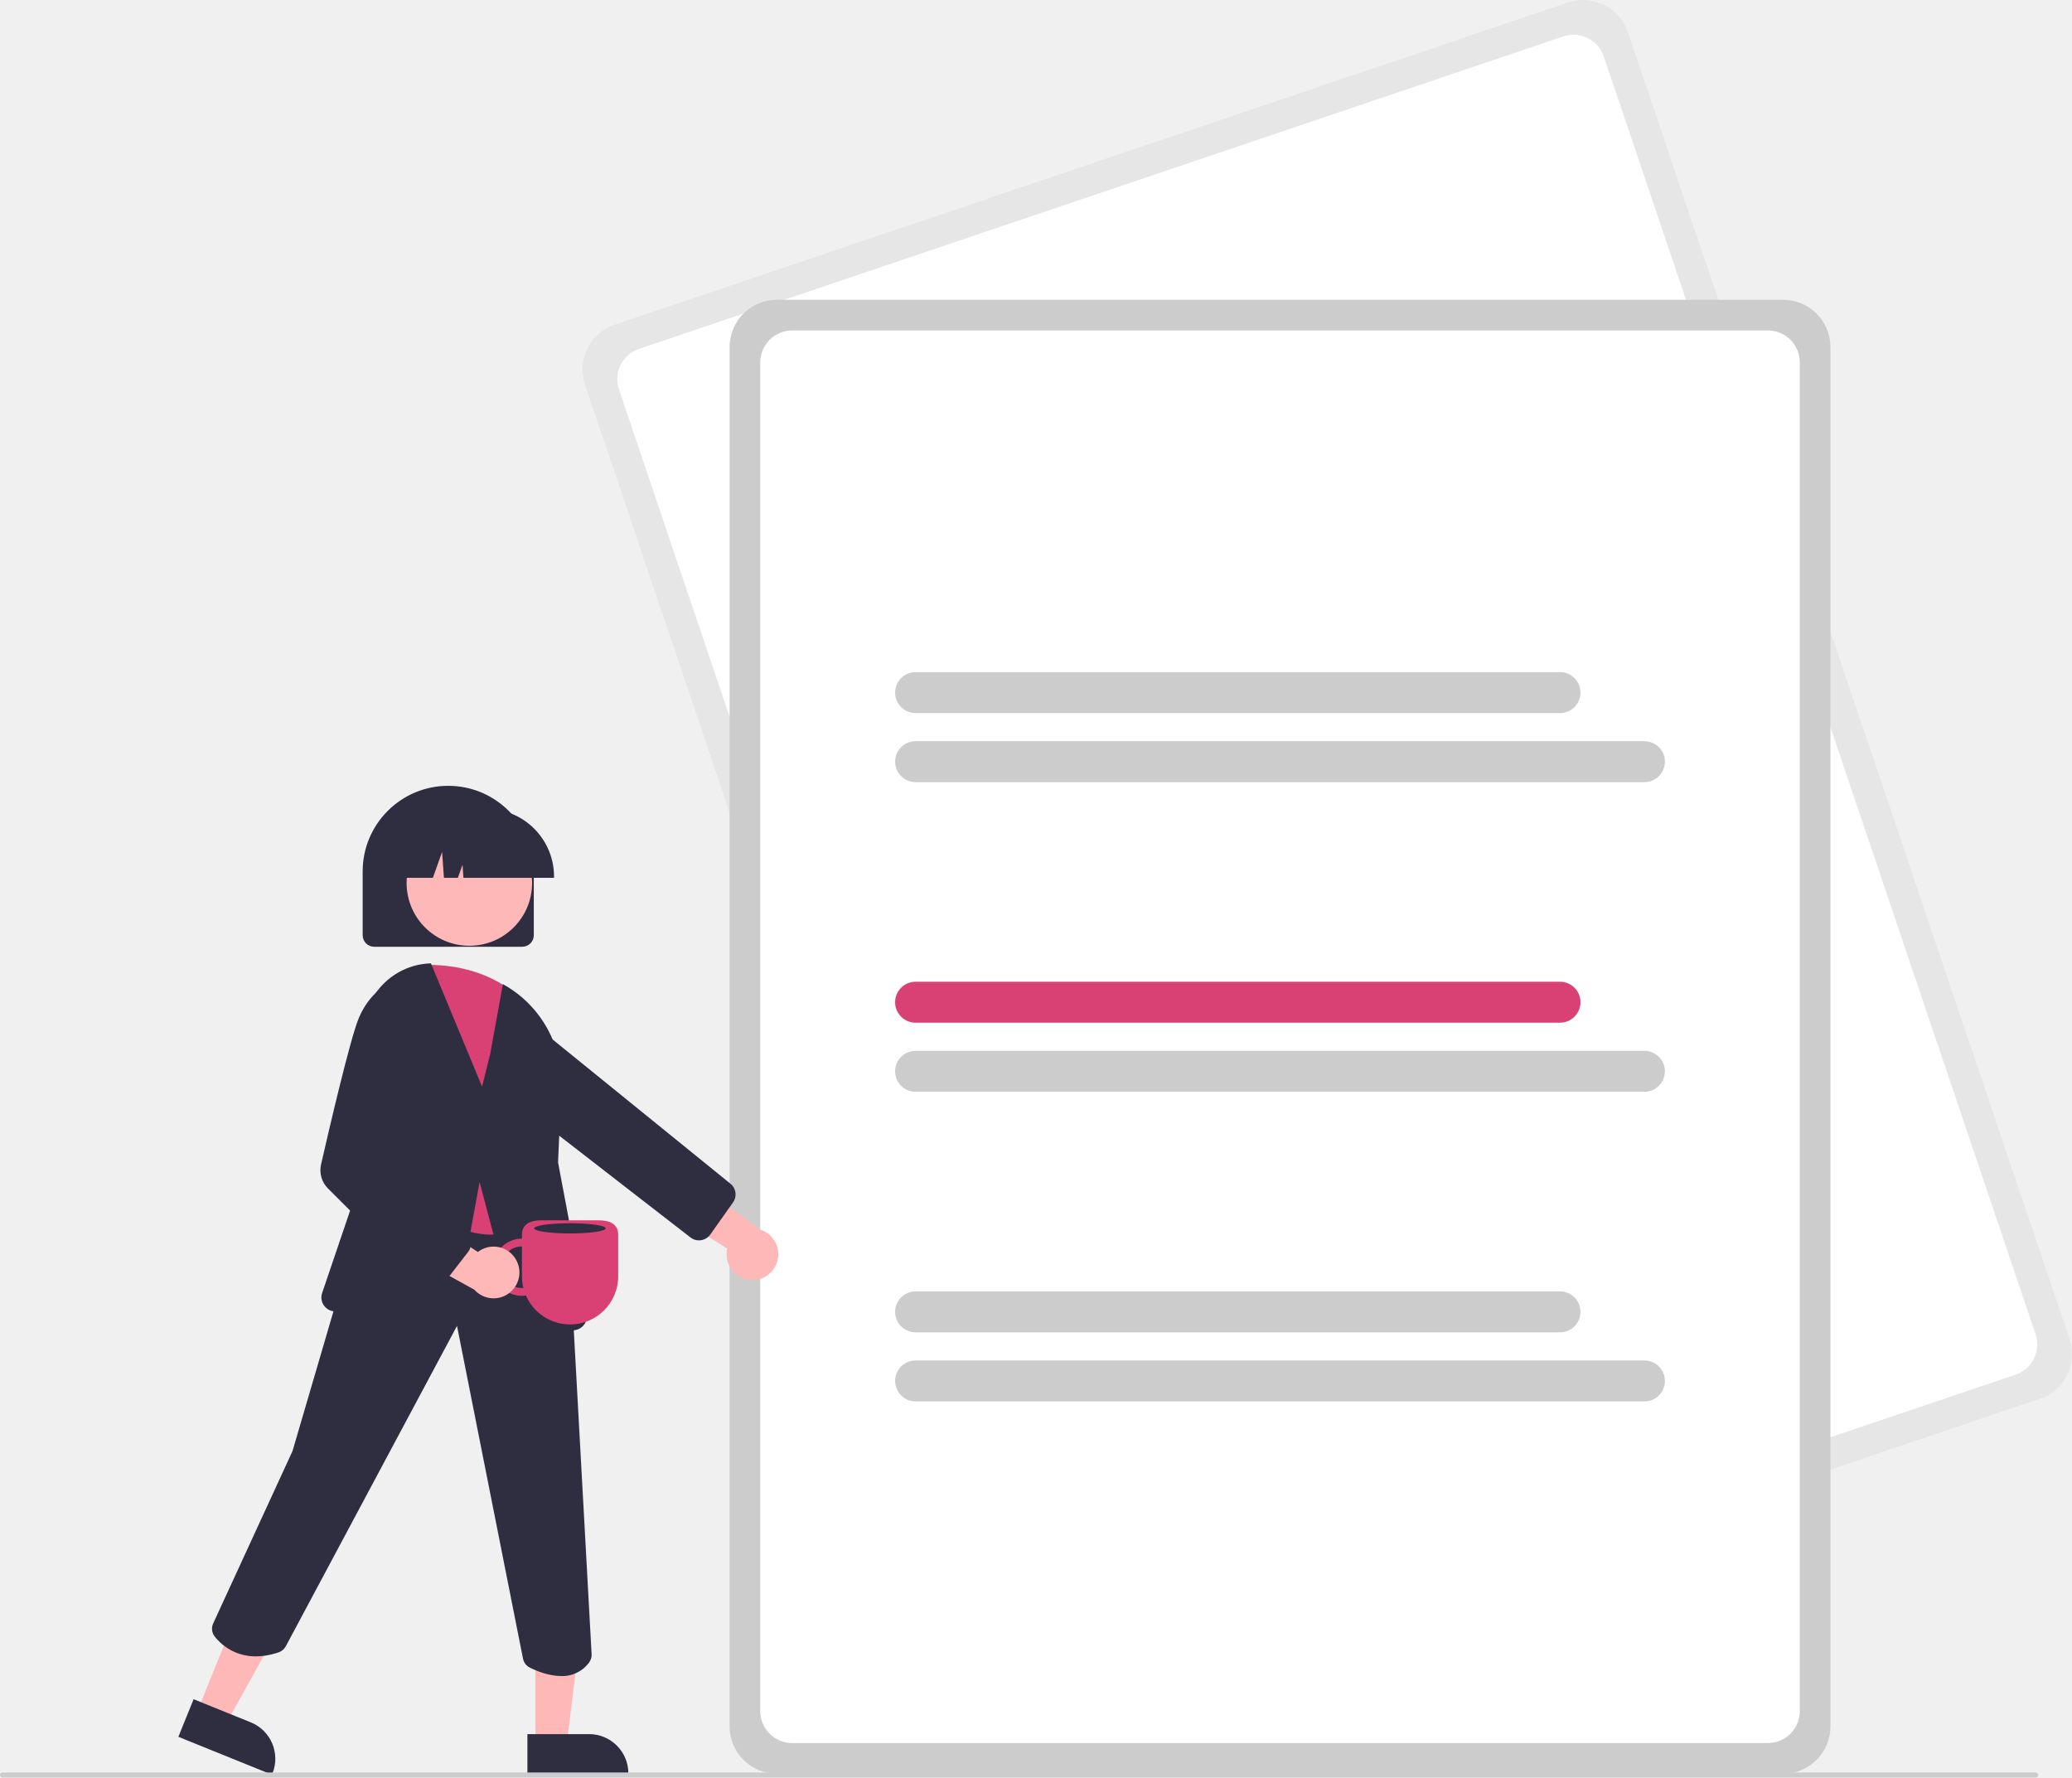
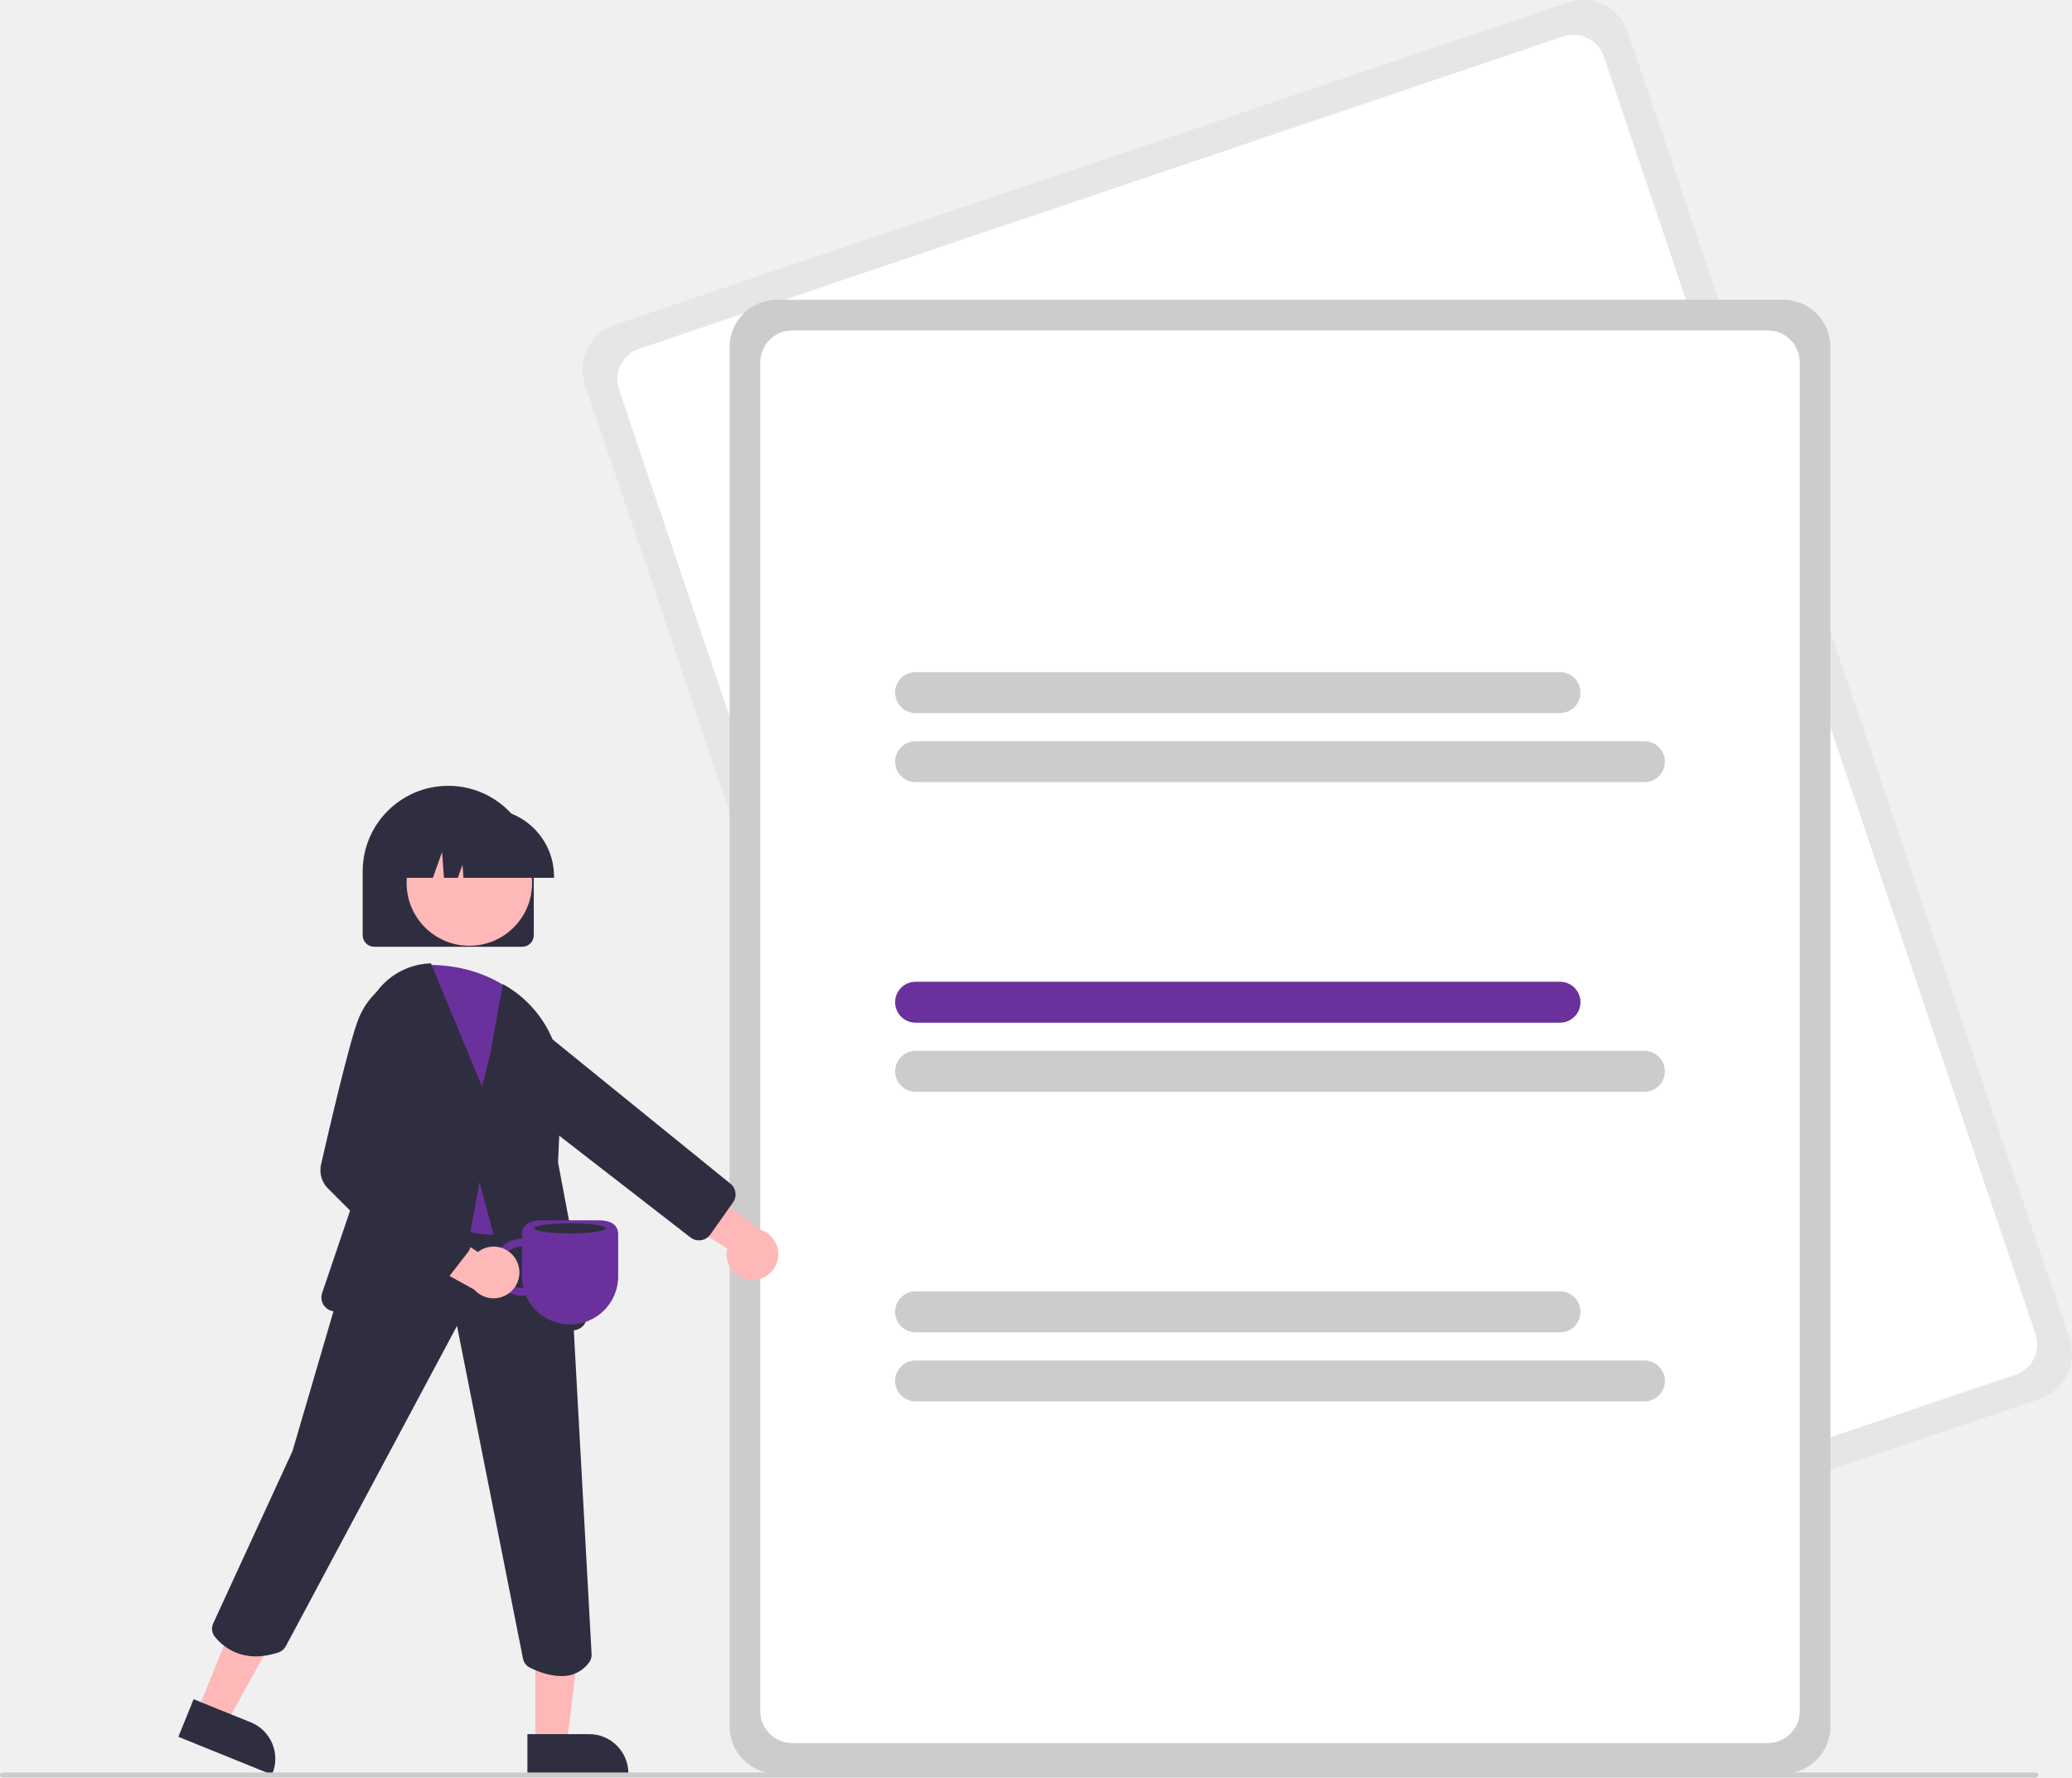
<svg xmlns="http://www.w3.org/2000/svg" width="811.233" height="695.863" viewBox="0 0 811.233 695.863" role="img" artist="Katerina Limpitsouni" source="https://undraw.co/">
  <path d="M993.038,649.668,619.78,775.82a18.521,18.521,0,0,1-23.449-11.603L423.433,252.644A18.521,18.521,0,0,1,435.036,229.195L808.294,103.044a18.521,18.521,0,0,1,23.449,11.603l172.898,511.572A18.521,18.521,0,0,1,993.038,649.668Z" transform="translate(-194.3834 -102.0683)" fill="#e6e6e6" />
  <path d="M983.512,640.221,621.622,762.53a12.514,12.514,0,0,1-15.844-7.84L436.722,254.486a12.514,12.514,0,0,1,7.84-15.844L806.452,116.333a12.514,12.514,0,0,1,15.844,7.84L991.352,624.377A12.514,12.514,0,0,1,983.512,640.221Z" transform="translate(-194.3834 -102.0683)" fill="#fff" />
  <path d="M892.537,796.432h-394a18.521,18.521,0,0,1-18.5-18.5v-540a18.521,18.521,0,0,1,18.5-18.5h394a18.521,18.521,0,0,1,18.5,18.5v540A18.521,18.521,0,0,1,892.537,796.432Z" transform="translate(-194.3834 -102.0683)" fill="#ccc" />
  <path d="M886.537,784.432h-382a12.514,12.514,0,0,1-12.5-12.5v-528a12.514,12.514,0,0,1,12.5-12.5h382a12.514,12.514,0,0,1,12.5,12.5v528A12.514,12.514,0,0,1,886.537,784.432Z" transform="translate(-194.3834 -102.0683)" fill="#fff" />
  <path d="M805.159,381.209H552.857a8.014,8.014,0,0,1,0-16.028H805.159a8.014,8.014,0,1,1,0,16.028Z" transform="translate(-194.3834 -102.0683)" fill="#ccc" />
  <path d="M838.217,408.256H552.857a8.014,8.014,0,1,1,0-16.028h285.36a8.014,8.014,0,0,1,0,16.028Z" transform="translate(-194.3834 -102.0683)" fill="#ccc" />
-   <path d="M805.159,502.422H552.857a8.014,8.014,0,0,1,0-16.028H805.159a8.014,8.014,0,1,1,0,16.028Z" transform="translate(-194.3834 -102.0683)" fill="#d94174" />
+   <path d="M805.159,502.422H552.857a8.014,8.014,0,0,1,0-16.028H805.159a8.014,8.014,0,1,1,0,16.028Z" transform="translate(-194.3834 -102.0683)" fill="#6A319C" />
  <path d="M838.217,529.47H552.857a8.014,8.014,0,0,1,0-16.028h285.36a8.014,8.014,0,0,1,0,16.028Z" transform="translate(-194.3834 -102.0683)" fill="#ccc" />
  <path d="M805.159,623.635H552.857a8.014,8.014,0,0,1,0-16.028H805.159a8.014,8.014,0,1,1,0,16.028Z" transform="translate(-194.3834 -102.0683)" fill="#ccc" />
  <path d="M838.217,650.683H552.857a8.014,8.014,0,0,1,0-16.028h285.36a8.014,8.014,0,0,1,0,16.028Z" transform="translate(-194.3834 -102.0683)" fill="#ccc" />
  <path d="M398.876,472.696h-58a4.505,4.505,0,0,1-4.5-4.5v-25a33.5,33.5,0,1,1,67,0v25A4.505,4.505,0,0,1,398.876,472.696Z" transform="translate(-194.3834 -102.0683)" fill="#2f2e41" />
  <path d="M488.394,603.168a10.056,10.056,0,0,1-9.27-12.322l-30.225-19.063,16.917-7.659,26.109,19.277a10.11,10.11,0,0,1-3.531,19.767Z" transform="translate(-194.3834 -102.0683)" fill="#ffb8b8" />
  <path d="M467.537,587.614a5.394,5.394,0,0,1-2.82-1.119L381.567,522.044l-10.721-19.067a10.578,10.578,0,0,1,.929-11.79h0a10.615,10.615,0,0,1,15.528-1.208l92.68,75.17a5.433,5.433,0,0,1,1.39,7.643l-8.885,12.547a5.391,5.391,0,0,1-3.638,2.237A5.532,5.532,0,0,1,467.537,587.614Z" transform="translate(-194.3834 -102.0683)" fill="#2f2e41" />
  <polygon points="77.194 670.074 88.559 674.673 111.704 633.026 94.931 626.239 77.194 670.074" fill="#ffb8b8" />
  <path d="M270.18,767.259l22.381,9.056.001 0A15.386,15.386,0,0,1,301.053,796.35l-.188.463-36.644-14.828Z" transform="translate(-194.3834 -102.0683)" fill="#2f2e41" />
  <polygon points="209.619 682.861 221.879 682.86 227.712 635.572 209.617 635.573 209.619 682.861" fill="#ffb8b8" />
  <path d="M400.876,780.927l24.144-.001h.001A15.386,15.386,0,0,1,440.407,796.312v.5l-39.531.001Z" transform="translate(-194.3834 -102.0683)" fill="#2f2e41" />
  <path d="M414.103,758.196c-4.869,0-9.644-1.985-12.279-3.305a4.968,4.968,0,0,1-2.67-3.491L373.312,621.114,306.272,746.545a4.989,4.989,0,0,1-2.83,2.386c-14.439,4.825-22.313-2.766-25.029-6.253a4.912,4.912,0,0,1-.558-5.093l31.049-67.451,18.774-64.072,18.976-46.891.414.044,63.454,6.679,7.716,42.435,7.771,141.294a4.91,4.91,0,0,1-.908,3.159A12.933,12.933,0,0,1,414.103,758.196Z" transform="translate(-194.3834 -102.0683)" fill="#2f2e41" />
  <circle cx="183.76" cy="345.686" r="24.561" fill="#ffb8b8" />
-   <path d="M386.685,585.401c-10.693,0-23.923-6.258-39.461-18.689l-.265-.212,10.986-86.664.513-.019c15.713-.568,28.5,3.422,39.087,12.226l.091.094,8.584,11.037.004.202,1.21,67.788-.031.096a21.576,21.576,0,0,1-13.786,13.158A23.936,23.936,0,0,1,386.685,585.401Z" transform="translate(-194.3834 -102.0683)" fill="#d94174" />
+   <path d="M386.685,585.401c-10.693,0-23.923-6.258-39.461-18.689l-.265-.212,10.986-86.664.513-.019c15.713-.568,28.5,3.422,39.087,12.226l.091.094,8.584,11.037.004.202,1.21,67.788-.031.096a21.576,21.576,0,0,1-13.786,13.158A23.936,23.936,0,0,1,386.685,585.401Z" transform="translate(-194.3834 -102.0683)" fill="#6A319C" />
  <path d="M402.5,625.916a5.461,5.461,0,0,1-5.264-4.049L382.156,564.777l-9.553,52.013a5.429,5.429,0,0,1-6.101,4.405l-41.6-5.805a5.439,5.439,0,0,1-4.399-7.134l21.043-62.021-4.711-36.338a27.21,27.21,0,0,1,25.851-30.684l.422-.017,20.009,48.257,3.182-12.729,4.98-27.399.744.431a44.271,44.271,0,0,1,22.114,40.356l-1.262,29.02L424.054,616.381a5.448,5.448,0,0,1-4.327,6.352L403.513,625.821A5.38,5.38,0,0,1,402.5,625.916Z" transform="translate(-194.3834 -102.0683)" fill="#2f2e41" />
  <path d="M411.301,445.696H375.835l-.364-5.092-1.818,5.092h-5.461l-.721-10.092-3.604,10.092H353.301v-.5a26.53,26.53,0,0,1,26.5-26.5H384.801a26.53,26.53,0,0,1,26.5,26.5Z" transform="translate(-194.3834 -102.0683)" fill="#2f2e41" />
  <path d="M991.383,797.932h-796a1,1,0,1,1,0-2h796a1,1,0,0,1,0,2Z" transform="translate(-194.3834 -102.0683)" fill="#ccc" />
-   <path d="M387.537,598.148a11.191,11.191,0,0,0,12.77,11.09A18.841,18.841,0,0,0,417.579,620.552h0a18.84,18.84,0,0,0,18.84-18.84V585.388c0-4.202-3.406-5.608-7.608-5.608H406.347c-4.202,0-7.608,1.406-7.608,5.608v1.558A11.215,11.215,0,0,0,387.537,598.148Zm3.055,0a8.156,8.156,0,0,1,8.147-8.147v11.711a18.873,18.873,0,0,0,.558,4.554c-.185.013-.369.028-.558.028A8.156,8.156,0,0,1,390.592,598.148Z" transform="translate(-194.3834 -102.0683)" fill="#d94174" />
+   <path d="M387.537,598.148a11.191,11.191,0,0,0,12.77,11.09A18.841,18.841,0,0,0,417.579,620.552h0a18.84,18.84,0,0,0,18.84-18.84V585.388c0-4.202-3.406-5.608-7.608-5.608H406.347c-4.202,0-7.608,1.406-7.608,5.608v1.558A11.215,11.215,0,0,0,387.537,598.148Zm3.055,0a8.156,8.156,0,0,1,8.147-8.147v11.711a18.873,18.873,0,0,0,.558,4.554c-.185.013-.369.028-.558.028A8.156,8.156,0,0,1,390.592,598.148Z" transform="translate(-194.3834 -102.0683)" fill="#6A319C" />
  <path d="M396.558,595.454a10.056,10.056,0,0,0-15.069-3.27l-29.953-19.489.114,18.569,28.426,15.66a10.11,10.11,0,0,0,16.481-11.47Z" transform="translate(-194.3834 -102.0683)" fill="#ffb8b8" />
  <path d="M364.126,606.788a4.502,4.502,0,0,1-3.182-1.318l-38.14-38.14a10.086,10.086,0,0,1-2.717-9.432c3.265-14.273,11.22-48.376,14.579-56.773a29.676,29.676,0,0,1,12.859-14.979l.15-.075,12.075,2.231,1.064,37.244-14.586,31.255,31.014,29.277a4.484,4.484,0,0,1,.468,6.029l-10.027,12.938a4.503,4.503,0,0,1-3.274,1.735C364.314,606.785,364.22,606.788,364.126,606.788Z" transform="translate(-194.3834 -102.0683)" fill="#2f2e41" />
  <ellipse cx="223.154" cy="480.863" rx="14" ry="2" fill="#2f2e41" />
</svg>
